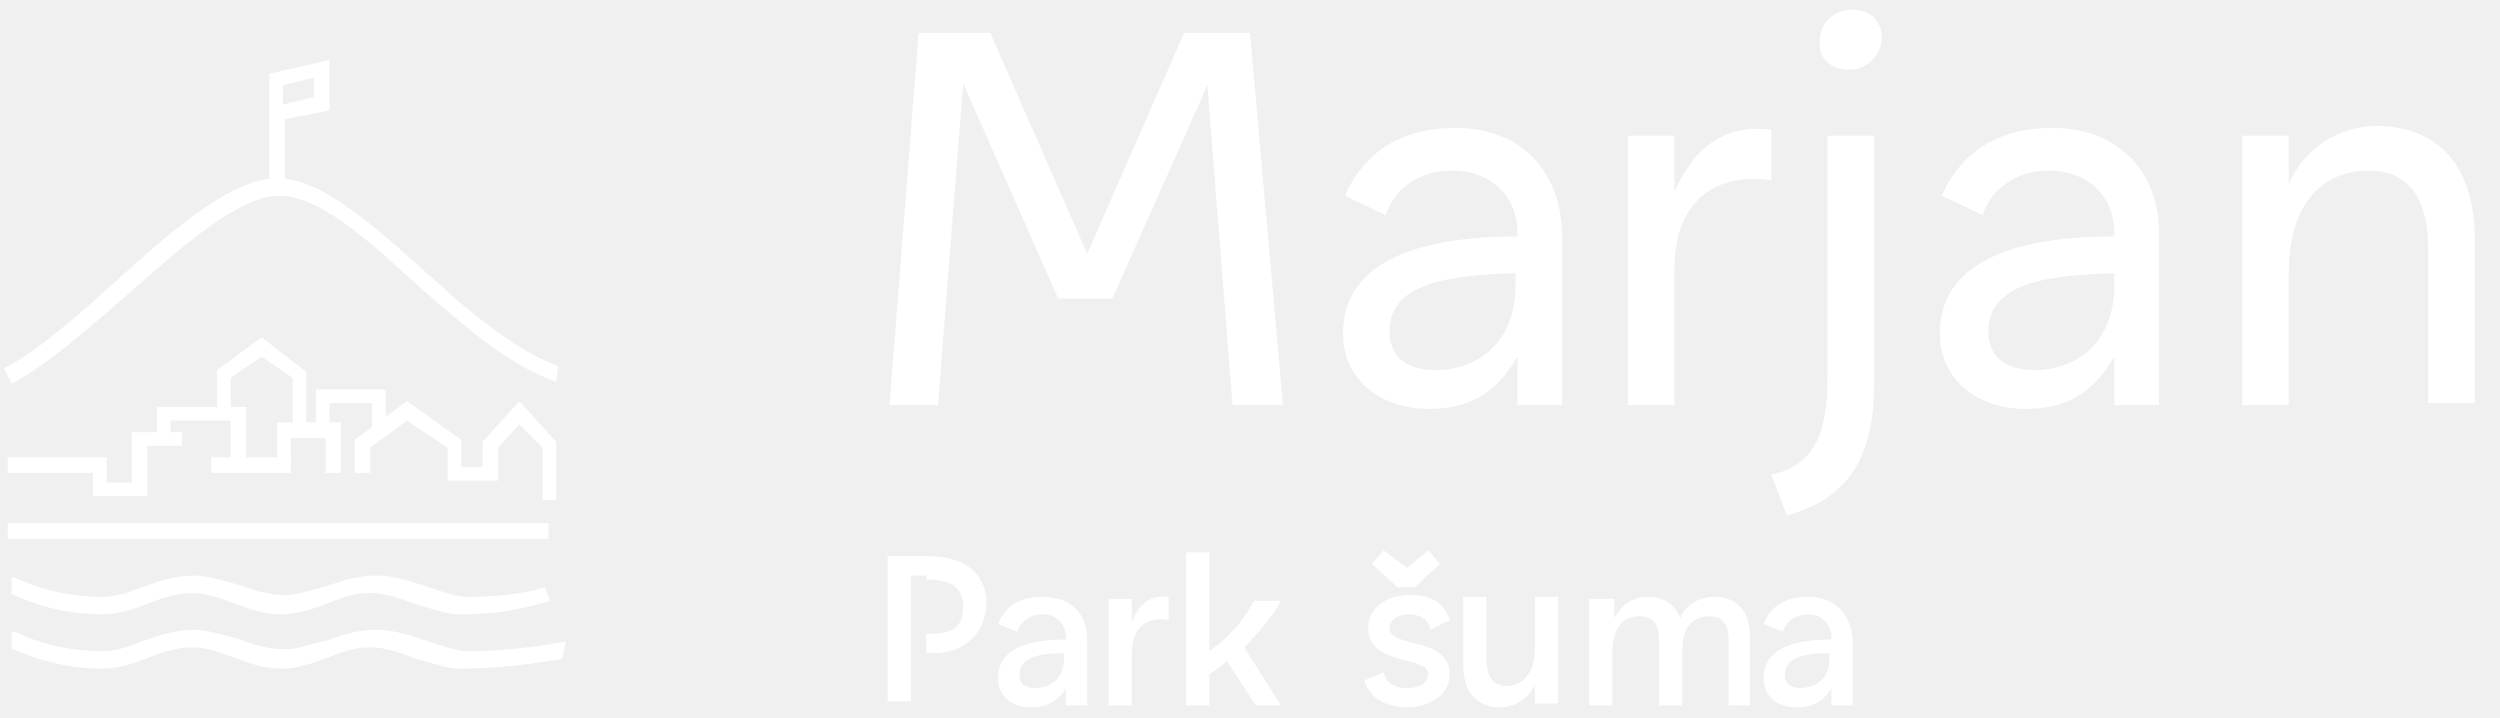
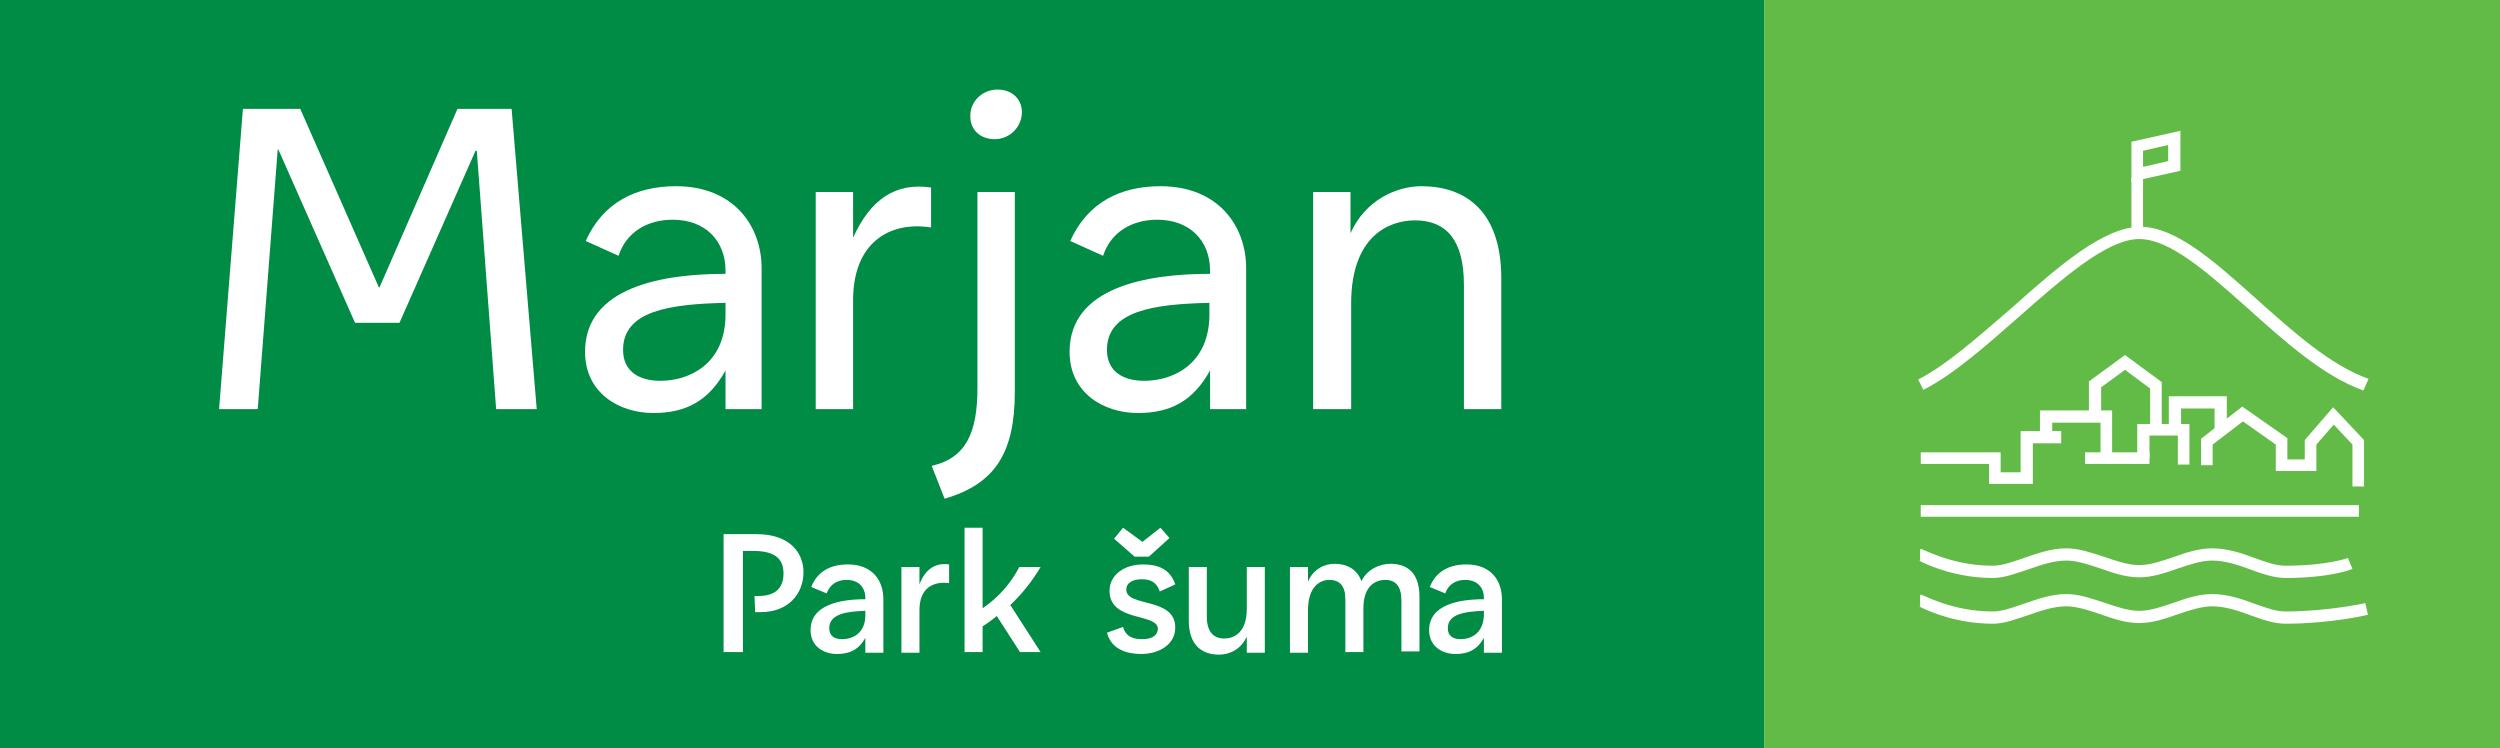
- <svg xmlns="http://www.w3.org/2000/svg" version="1.1" id="Layer_1" x="0px" y="0px" viewBox="0 0 129 37" style="enable-background:new 0 0 129 37;" xml:space="preserve">
+ <svg xmlns="http://www.w3.org/2000/svg" version="1.1" id="Layer_1" x="0px" y="0px" viewBox="0 0 388 116" style="enable-background:new 0 0 388 116;" xml:space="preserve">
  <style type="text/css">
- 	.st0{fill:#FFFFFF;}
+ 	.st0{fill:#008C44;}
+ 	.st1{fill:#62BB46;}
+ 	.st2{fill:#FFFFFF;}
</style>
-   <polygon class="st0" points="45.9,20.9 48.4,20.9 49.7,4.3 49.7,4.3 54.6,15.4 57.4,15.4 62.3,4.4 62.3,4.4 63.6,20.9 66.2,20.9   64.5,1.7 61.1,1.7 56.1,13.1 56.1,13.1 51.1,1.7 47.4,1.7 " />
+   <rect y="-0.2" class="st0" width="273.8" height="117.5" />
+   <rect x="273.8" y="-0.2" class="st1" width="117.5" height="117.5" />
+   <polygon class="st2" points="34,63.5 40,63.5 43.1,23.2 43.2,23.2 55.1,50.1 62,50.1 73.8,23.4 74,23.4 77,63.5 83.3,63.5   79.4,16.9 71,16.9 58.9,44.6 58.8,44.6 46.6,16.9 37.7,16.9 " />
  <g>
-     <path class="st0" d="M78.2,14.9c-0.1,3.1-2.3,4.2-4.1,4.2c-1.4,0-2.4-0.6-2.4-2c0-2.5,3-2.9,6.5-3V14.9z M75.1,6.6   c-2.5,0-4.6,1-5.7,3.5l2.1,1c0.5-1.5,1.9-2.3,3.4-2.3c2.1,0,3.4,1.4,3.4,3.2v0.2c-4,0-9,0.8-9,5c0,2.6,2.2,3.9,4.4,3.9   c2.1,0,3.5-0.8,4.6-2.7v2.5h2.3v-9C80.5,9.2,78.8,6.6,75.1,6.6" />
-     <path class="st0" d="M109.1,14.9c-0.1,3.1-2.3,4.2-4.1,4.2c-1.4,0-2.4-0.6-2.4-2c0-2.5,3-2.9,6.5-3V14.9z M105.9,6.6   c-2.5,0-4.6,1-5.7,3.5l2.1,1c0.5-1.5,1.9-2.3,3.4-2.3c2.1,0,3.4,1.4,3.4,3.2v0.2c-4,0-9,0.8-9,5c0,2.6,2.2,3.9,4.4,3.9   c2.1,0,3.5-0.8,4.6-2.7v2.5h2.3v-9C111.4,9.2,109.6,6.6,105.9,6.6" />
-     <path class="st0" d="M86.4,20.9v-7c0-3.7,2.3-5,5-4.6V6.7c-2.2-0.3-3.9,0.7-5,3.2V7H84v13.9H86.4z" />
-     <path class="st0" d="M96.7,19.8V7h-2.4v12.5c0,2.9-0.7,4.5-2.9,5l0.8,2.1C95.4,25.7,96.7,23.6,96.7,19.8" />
-     <path class="st0" d="M95.4,3.6c1,0,1.7-0.8,1.7-1.7c0-0.8-0.6-1.4-1.5-1.4c-1,0-1.7,0.7-1.7,1.6C93.8,2.9,94.4,3.6,95.4,3.6" />
-     <path class="st0" d="M118.1,20.9v-6.8c0-4.3,2.4-5.3,4.1-5.3c2,0,3.1,1.3,3.1,4.1v7.9h2.4v-8.4c0-4.3-2.3-5.9-5.1-5.9   c-1.6,0-3.6,0.9-4.5,3V7h-2.4v13.9H118.1z" />
-     <path class="st0" d="M47.8,29.9c1.5,0,1.9,0.6,1.9,1.4c0,1-0.5,1.4-1.6,1.4h-0.3l0,1h0.4c1.7,0,2.7-1.2,2.7-2.6   c0-1.2-0.8-2.4-3-2.4h-2.1v7.5h1.2v-6.5H47.8z" />
-     <path class="st0" d="M54.9,34c0,1.1-0.8,1.5-1.5,1.5c-0.5,0-0.8-0.2-0.8-0.7c0-0.9,1.1-1.1,2.3-1.1V34z M53.8,30.8   c-1.1,0-1.9,0.4-2.3,1.4l1,0.4c0.2-0.6,0.7-0.9,1.3-0.9c0.7,0,1.2,0.5,1.2,1.2V33c-1.6,0-3.5,0.3-3.5,2c0,1,0.8,1.5,1.7,1.5   c0.8,0,1.4-0.3,1.8-1v0.9h1.1V33C56.1,31.8,55.4,30.8,53.8,30.8" />
-     <path class="st0" d="M94.4,34c0,1.1-0.8,1.5-1.5,1.5c-0.5,0-0.8-0.2-0.8-0.7c0-0.9,1.1-1.1,2.3-1.1V34z M93.3,30.8   c-1.1,0-1.9,0.4-2.3,1.4l1,0.4c0.2-0.6,0.7-0.9,1.3-0.9c0.7,0,1.2,0.5,1.2,1.2V33c-1.6,0-3.5,0.3-3.5,2c0,1,0.8,1.5,1.7,1.5   c0.8,0,1.4-0.3,1.8-1v0.9h1.1V33C95.5,31.8,94.8,30.8,93.3,30.8" />
-     <path class="st0" d="M58.4,36.4v-2.7c0-1.5,1-1.9,1.9-1.7v-1.2c-0.9-0.1-1.5,0.3-1.9,1.3v-1.2h-1.2v5.5H58.4z" />
-     <path class="st0" d="M62.4,36.4v-1.6c0.3-0.2,0.6-0.4,0.9-0.7l1.5,2.3h1.3l-1.9-3c0.7-0.7,1.4-1.5,1.9-2.4h-1.4   c-0.5,1-1.3,1.9-2.3,2.6v-5.1h-1.2v7.9H62.4z" />
-     <path class="st0" d="M72.6,35.5c-0.5,0-1-0.1-1.2-0.8l-1,0.4c0.3,1.1,1.4,1.4,2.2,1.4c1.1,0,2.2-0.6,2.2-1.7c0-2-3.1-1.3-3.1-2.4   c0-0.4,0.4-0.7,1-0.7c0.5,0,1,0.2,1.1,0.8l1-0.5c-0.3-1-1.1-1.3-2-1.3c-1.2,0-2.2,0.6-2.2,1.7c0,2,3.1,1.4,3.1,2.4   C73.6,35.4,73.1,35.5,72.6,35.5" />
+     <path class="st2" d="M112.6,49c-0.1,7.5-5.6,10.1-10.1,10.1c-3.5,0-5.8-1.6-5.8-4.8c0-6.1,7.3-7.1,15.9-7.3V49z M104.9,28.9   c-6.2,0-11.3,2.5-14,8.5l5.1,2.3c1.2-3.7,4.5-5.6,8.4-5.6c5.1,0,8.2,3.3,8.2,7.9v0.5c-9.7,0-21.8,2-21.8,12.1   c0,6.4,5.3,9.5,10.6,9.5c5.1,0,8.6-1.9,11.2-6.6v6h5.6V41.6C118.2,35.1,113.9,28.9,104.9,28.9" />
+     <path class="st2" d="M187.7,49c-0.1,7.5-5.6,10.1-10.1,10.1c-3.5,0-5.8-1.6-5.8-4.8c0-6.1,7.3-7.1,15.9-7.3V49z M180.1,28.9   c-6.2,0-11.3,2.5-14,8.5l5.1,2.3c1.2-3.7,4.5-5.6,8.4-5.6c5.1,0,8.2,3.3,8.2,7.9v0.5c-9.7,0-21.8,2-21.8,12.1   c0,6.4,5.3,9.5,10.6,9.5c5.1,0,8.6-1.9,11.2-6.6v6h5.6V41.6C193.4,35.1,189.1,28.9,180.1,28.9" />
+     <path class="st2" d="M132.4,63.5V46.6c0-9,5.7-12.3,12.1-11.3v-6.2c-5.5-0.8-9.4,1.8-12.1,7.8v-7.1h-5.8v33.7H132.4z" />
+     <path class="st2" d="M157.5,60.8v-31h-5.8v30.4c0,7-1.8,10.9-7.1,12.1l2,5.1C154.5,75.1,157.5,70.2,157.5,60.8" />
+     <path class="st2" d="M154.4,21.6c2.3,0,4.2-1.9,4.2-4.2c0-1.9-1.4-3.5-3.8-3.5c-2.3,0-4.2,1.8-4.2,4   C150.5,19.9,151.9,21.6,154.4,21.6" />
+     <path class="st2" d="M209.7,63.5V47.1c0-10.5,5.9-12.9,9.9-12.9c4.9,0,7.6,3.1,7.6,10v19.3h5.8V43.2c0-10.5-5.6-14.3-12.4-14.3   c-3.8,0-8.7,2.1-11,7.3v-6.4h-5.8v33.7H209.7z" />
+     <path class="st2" d="M116.9,85.5c3.7,0,4.7,1.5,4.7,3.5c0,2.3-1.3,3.5-3.9,3.5h-0.6l0.1,2.5h0.9c4.2,0,6.6-2.8,6.6-6.2   c0-2.9-2-5.9-7.3-5.9h-5.1v18.3h3V85.5H116.9z" />
+     <path class="st2" d="M134.3,95.5c0,2.8-2,3.7-3.6,3.7c-1.2,0-2-0.5-2-1.7c0-2.2,2.6-2.6,5.6-2.7V95.5z M131.6,87.6   c-2.6,0-4.7,1-5.7,3.5l2.4,1c0.5-1.4,1.6-2.1,3.1-2.1c1.8,0,2.9,1.1,2.9,2.8V93c-3.8,0-8.5,0.8-8.5,4.8c0,2.5,2,3.7,4.1,3.7   c2,0,3.4-0.7,4.4-2.5v2.3h2.8V93C137.1,90.1,135.4,87.6,131.6,87.6" />
+     <path class="st2" d="M230.3,95.5c-0.1,2.8-2,3.7-3.6,3.7c-1.2,0-2-0.5-2-1.7c0-2.2,2.6-2.6,5.6-2.7V95.5z M227.6,87.6   c-2.6,0-4.7,1-5.7,3.5l2.4,1c0.5-1.4,1.6-2.1,3.1-2.1c1.8,0,2.9,1.1,2.9,2.8V93c-3.8,0-8.5,0.8-8.5,4.8c0,2.5,2,3.7,4.1,3.7   c2,0,3.4-0.7,4.4-2.5v2.3h2.8V93C233.1,90.1,231.4,87.6,227.6,87.6" />
+     <path class="st2" d="M142.7,101.2v-6.5c0-3.6,2.3-4.5,4.6-4.2v-2.9c-2.1-0.3-3.7,0.7-4.6,3.1V88h-2.8v13.3H142.7z" />
+     <path class="st2" d="M152.5,101.2v-4c0.8-0.5,1.5-1,2.2-1.6l3.6,5.6h3.2l-4.7-7.3c1.8-1.7,3.4-3.7,4.7-5.9h-3.3   c-1.3,2.5-3.2,4.7-5.7,6.4V81.9h-2.8v19.3H152.5z" />
+     <path class="st2" d="M177.2,99.2c-1.1,0-2.5-0.3-2.9-1.9l-2.5,0.9c0.7,2.7,3.3,3.3,5.3,3.3c2.7,0,5.3-1.4,5.3-4.1   c0-4.8-7.6-3.1-7.6-5.9c0-1,0.9-1.6,2.4-1.6c1.3,0,2.3,0.4,2.8,1.9l2.4-1.1c-0.8-2.4-2.7-3.1-5-3.1c-2.9,0-5.2,1.6-5.2,4.1   c0,4.9,7.5,3.4,7.5,5.9C179.6,98.8,178.6,99.2,177.2,99.2" />
  </g>
-   <polygon class="st0" points="72.6,29.3 71.4,28.4 70.8,29.1 72.1,30.3 73,30.3 74.3,29.1 73.7,28.4 " />
+   <polygon class="st2" points="177.3,84.1 174.3,81.9 172.9,83.6 176.1,86.4 178.3,86.4 181.5,83.5 180.1,81.9 " />
  <g>
-     <path class="st0" d="M75.5,34.3c0,1.6,0.9,2.2,1.9,2.2c0.6,0,1.4-0.3,1.8-1.2v1h1.2v-5.5h-1.2v2.7c0,1.5-0.9,1.9-1.4,1.9   c-0.7,0-1.1-0.4-1.1-1.4v-3.2h-1.2V34.3z" />
-     <path class="st0" d="M83.2,36.4v-2.7c0-1.6,0.8-1.9,1.4-1.9c0.7,0,1,0.4,1,1.2v3.4h1.2v-2.8c0-1.5,0.8-1.8,1.4-1.8   c0.7,0,1,0.4,1,1.3v3.3h1.1v-3.5c0-1.5-0.8-2.1-1.8-2.1c-0.7,0-1.5,0.3-1.8,1.1c-0.3-0.8-0.9-1.1-1.7-1.1c-0.6,0-1.3,0.3-1.7,1.1   v-1H82v5.5H83.2z" />
+     <path class="st2" d="M184.5,96.3c0,3.9,2.1,5.3,4.7,5.3c1.6,0,3.4-0.8,4.3-2.8v2.5h2.8V88h-2.8v6.5c0,3.8-2.1,4.6-3.5,4.6   c-1.7,0-2.7-1.1-2.7-3.4V88h-2.8V96.3z" />
+     <path class="st2" d="M203,101.2v-6.5c0-3.8,2-4.7,3.3-4.7c1.6,0,2.5,0.9,2.5,3v8.2h2.8v-6.8c0-3.6,2-4.4,3.4-4.4   c1.6,0,2.5,1,2.5,3.2v7.9h2.8v-8.5c0-3.8-2-5.1-4.5-5.1c-1.6,0-3.6,0.8-4.5,2.7c-0.7-1.9-2.3-2.7-4.2-2.7c-1.5,0-3.3,0.8-4.1,2.8   V88h-2.8v13.3H203z" />
  </g>
-   <rect x="13.9" y="6.1" class="st0" width="0.8" height="3.9" />
-   <path class="st0" d="M13.9,6.3V3.8L17,3.1v2.6L13.9,6.3z M14.6,4.4v1L16.2,5V4L14.6,4.4z" />
-   <polygon class="st0" points="28.7,25.8 28,25.8 28,23.1 26.8,21.9 25.7,23.1 25.7,24.8 23.1,24.8 23.1,23.1 21,21.7 19.1,23.1   19.1,24.4 18.3,24.4 18.3,22.7 21,20.7 23.8,22.7 23.8,24.1 24.9,24.1 24.9,22.8 26.8,20.7 28.7,22.8 " />
-   <polygon class="st0" points="12.7,24 11.9,24 11.9,21.7 8.8,21.7 8.8,22.7 8.1,22.7 8.1,21 12.7,21 " />
-   <rect x="10.9" y="23.6" class="st0" width="4.1" height="0.8" />
-   <polygon class="st0" points="17.6,24.4 16.8,24.4 16.8,22.6 15,22.6 15,24 14.3,24 14.3,21.8 17.6,21.8 " />
-   <rect x="0.4" y="27" class="st0" width="27.9" height="0.8" />
+   <rect x="330.8" y="27.6" class="st2" width="1.8" height="9.4" />
+   <path class="st2" d="M330.8,28.2v-6.2l7.6-1.7v6.2L330.8,28.2z M332.6,23.4v2.5l3.9-0.9v-2.5L332.6,23.4z" />
+   <polygon class="st2" points="366.9,75.5 365.1,75.5 365.1,69 362.2,65.9 359.5,69 359.5,73.1 353.2,73.1 353.2,69 348.1,65.4   343.4,69 343.4,72.2 341.6,72.2 341.6,68.1 348,63.1 355,68 355,71.3 357.7,71.3 357.7,68.3 362.1,63.2 366.9,68.3 " />
+   <polygon class="st2" points="327.8,71.1 326,71.1 326,65.6 318.5,65.6 318.5,67.9 316.6,67.9 316.6,63.7 327.8,63.7 " />
+   <rect x="323.6" y="70.2" class="st2" width="10" height="1.8" />
+   <polygon class="st2" points="339.8,72.1 338,72.1 338,67.6 333.6,67.6 333.6,71.1 331.7,71.1 331.7,65.8 339.8,65.8 " />
+   <rect x="298.1" y="78.4" class="st2" width="68" height="1.8" />
  <g>
-     <path class="st0" d="M28.7,19.7c-2.6-0.9-5-3.1-7.4-5.2c-2.5-2.3-4.9-4.4-6.9-4.4c-2,0-4.9,2.5-7.7,5c-2.1,1.8-4.2,3.7-6.1,4.7   L0.2,19c1.8-0.9,3.9-2.8,5.9-4.6c3-2.7,5.9-5.2,8.2-5.2c2.2,0,4.7,2.2,7.4,4.6c2.3,2.1,4.7,4.2,7.1,5.1L28.7,19.7z" />
-     <path class="st0" d="M23.7,31.7c-0.7,0-1.4-0.3-2.2-0.5c-0.8-0.3-1.6-0.6-2.4-0.6c-0.7,0-1.4,0.2-2.1,0.5c-0.8,0.3-1.6,0.6-2.5,0.6   c-0.9,0-1.7-0.3-2.5-0.6c-0.8-0.3-1.5-0.5-2.1-0.5c-0.8,0-1.7,0.3-2.4,0.6c-0.8,0.3-1.5,0.5-2.2,0.5c-2.3,0-3.9-0.7-4.6-1   c-0.1,0-0.1-0.1-0.2-0.1c0,0,0,0,0.1,0v-0.8c0.1,0,0.2,0,0.4,0.1c0.6,0.3,2.2,0.9,4.3,0.9c0.6,0,1.3-0.2,2-0.5   c0.9-0.3,1.7-0.6,2.7-0.6c0.8,0,1.6,0.3,2.4,0.5c0.8,0.3,1.5,0.5,2.3,0.5c0.7,0,1.5-0.3,2.3-0.5c0.8-0.3,1.6-0.5,2.4-0.5   c1,0,1.8,0.3,2.7,0.6c0.7,0.2,1.4,0.5,2,0.5c2.7,0,4-0.5,4-0.5l0.3,0.7C27.9,31.1,26.5,31.7,23.7,31.7" />
-     <path class="st0" d="M23.7,34.5c-0.7,0-1.4-0.3-2.2-0.5c-0.8-0.3-1.6-0.6-2.4-0.6c-0.7,0-1.4,0.2-2.1,0.5c-0.8,0.3-1.6,0.6-2.5,0.6   c-0.9,0-1.7-0.3-2.5-0.6c-0.8-0.3-1.5-0.5-2.1-0.5c-0.8,0-1.7,0.3-2.4,0.6c-0.8,0.3-1.5,0.5-2.2,0.5c-2.3,0-3.9-0.7-4.6-1   c-0.1,0-0.1-0.1-0.2-0.1c0,0,0,0,0.1,0v-0.8c0.1,0,0.2,0,0.4,0.1c0.6,0.3,2.2,0.9,4.3,0.9c0.6,0,1.3-0.2,2-0.5   c0.9-0.3,1.7-0.6,2.7-0.6c0.8,0,1.6,0.3,2.4,0.5c0.8,0.3,1.5,0.5,2.3,0.5c0.7,0,1.5-0.3,2.3-0.5c0.8-0.3,1.6-0.5,2.4-0.5   c1,0,1.8,0.3,2.7,0.6c0.7,0.2,1.4,0.5,2,0.5c2.7,0,5.1-0.5,5.1-0.5L29,34C28.9,34,26.5,34.5,23.7,34.5" />
+     <path class="st2" d="M366.8,60.6c-6.2-2.2-12.2-7.6-18-12.8c-6.2-5.5-12-10.7-16.8-10.7c-5,0-12,6.2-18.7,12.1   c-5,4.4-10.2,9-14.8,11.3l-0.8-1.6c4.5-2.3,9.5-6.8,14.5-11.1c7.3-6.5,14.3-12.6,20-12.6c5.5,0,11.5,5.4,18,11.2   c5.7,5.1,11.5,10.3,17.4,12.4L366.8,60.6z" />
+     <path class="st2" d="M354.7,89.7c-1.7,0-3.5-0.6-5.4-1.3c-1.9-0.7-3.9-1.4-6-1.4c-1.6,0-3.4,0.6-5.2,1.2c-2,0.7-4,1.4-6.1,1.4   s-4.1-0.7-6.1-1.4c-1.8-0.6-3.6-1.2-5.2-1.2c-2,0-4,0.7-6,1.4c-1.9,0.6-3.6,1.3-5.4,1.3c-5.5,0-9.6-1.8-11.1-2.5   c-0.2-0.1-0.3-0.2-0.4-0.2c0,0,0.1,0,0.2,0v-1.8c0.3,0,0.4,0.1,0.9,0.3c1.4,0.6,5.2,2.3,10.4,2.3c1.4,0,3.1-0.6,4.8-1.2   c2.1-0.7,4.2-1.5,6.6-1.5c2,0,3.9,0.7,5.8,1.3c1.8,0.6,3.7,1.3,5.5,1.3c1.8,0,3.7-0.7,5.5-1.3c1.9-0.7,3.9-1.3,5.8-1.3   c2.3,0,4.5,0.7,6.6,1.5c1.7,0.6,3.3,1.2,4.8,1.2c6.5,0,9.7-1.2,9.7-1.2l0.7,1.7C364.9,88.4,361.6,89.7,354.7,89.7" />
+     <path class="st2" d="M354.7,96.8c-1.7,0-3.5-0.6-5.4-1.3c-1.9-0.7-3.9-1.4-6-1.4c-1.6,0-3.4,0.6-5.2,1.2c-2,0.7-4,1.4-6.1,1.4   s-4.1-0.7-6.1-1.4c-1.8-0.6-3.6-1.2-5.2-1.2c-2,0-4,0.7-6,1.4c-1.9,0.6-3.6,1.3-5.4,1.3c-5.5,0-9.6-1.8-11.1-2.5   c-0.2-0.1-0.3-0.2-0.4-0.2c0,0,0.1,0,0.2,0v-1.8c0.3,0,0.4,0.1,0.9,0.3c1.4,0.6,5.2,2.3,10.4,2.3c1.4,0,3.1-0.6,4.8-1.2   c2.1-0.7,4.2-1.5,6.6-1.5c2,0,3.9,0.7,5.8,1.3c1.8,0.6,3.7,1.3,5.5,1.3c1.8,0,3.7-0.7,5.5-1.3c1.9-0.7,3.9-1.3,5.8-1.3   c2.3,0,4.5,0.7,6.6,1.5c1.7,0.6,3.3,1.2,4.8,1.2c6.6,0,12.4-1.3,12.4-1.3l0.4,1.8C367.3,95.5,361.5,96.8,354.7,96.8" />
  </g>
-   <polygon class="st0" points="15.8,22.2 15.1,22.2 15.1,19.5 13.5,18.4 11.9,19.5 11.9,21.2 11.2,21.2 11.2,19.1 13.5,17.4   15.8,19.2 " />
-   <polygon class="st0" points="19.9,22.4 19.2,22.4 19.2,20.8 17,20.8 17,22.2 16.3,22.2 16.3,20.1 19.9,20.1 " />
-   <polygon class="st0" points="7.6,25.6 4.8,25.6 4.8,24.4 0.4,24.4 0.4,23.6 5.5,23.6 5.5,24.9 6.8,24.9 6.8,22.3 9.4,22.3 9.4,23   7.6,23 " />
+   <polygon class="st2" points="335.5,66.7 333.7,66.7 333.7,60.3 329.8,57.4 326.1,60.1 326.1,64.3 324.2,64.3 324.2,59.2 329.8,55.1   335.5,59.3 " />
+   <polygon class="st2" points="345.6,67.3 343.7,67.3 343.7,63.4 338.5,63.4 338.5,66.7 336.6,66.7 336.6,61.5 345.6,61.5 " />
+   <polygon class="st2" points="315.5,75.1 308.7,75.1 308.7,72 298.1,72 298.1,70.2 310.5,70.2 310.5,73.3 313.6,73.3 313.6,66.9   319.9,66.9 319.9,68.8 315.5,68.8 " />
</svg>
